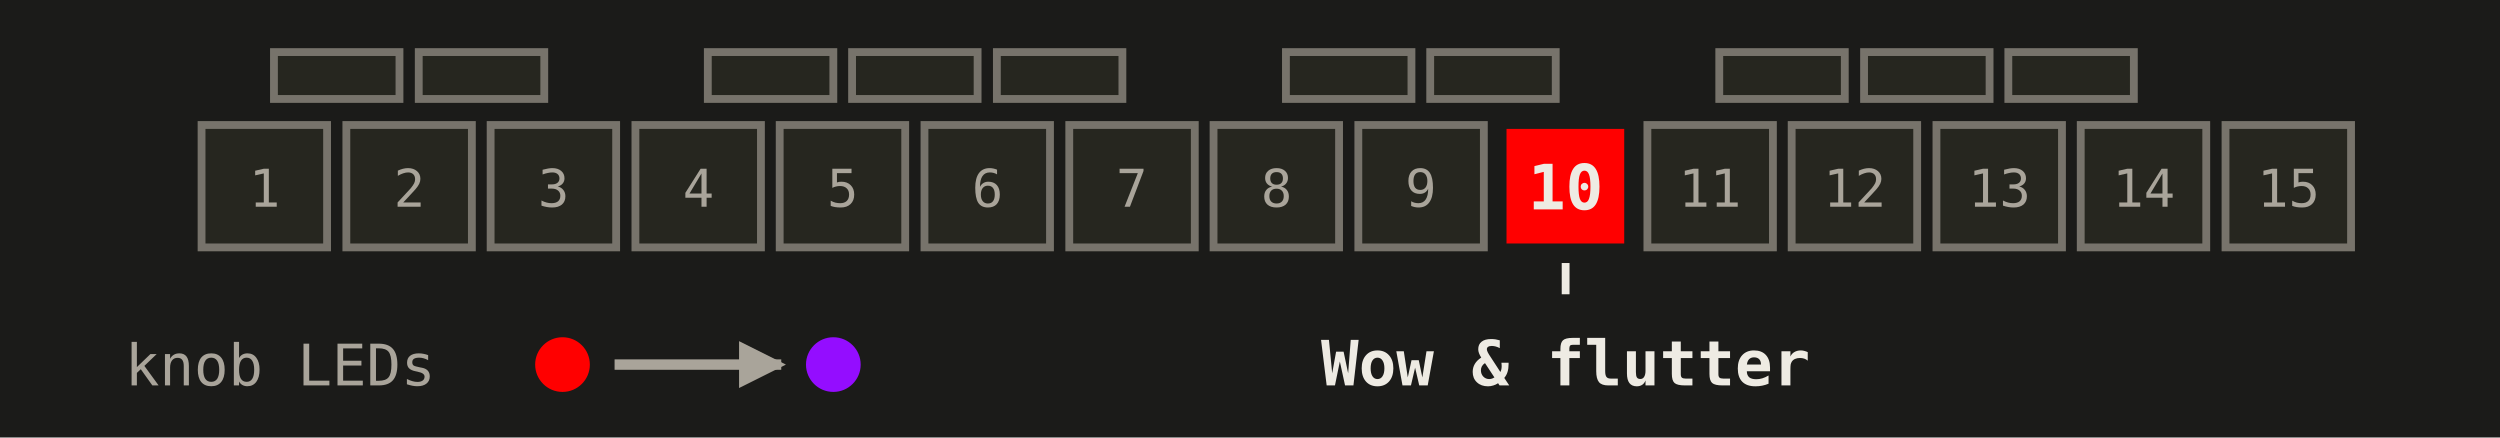
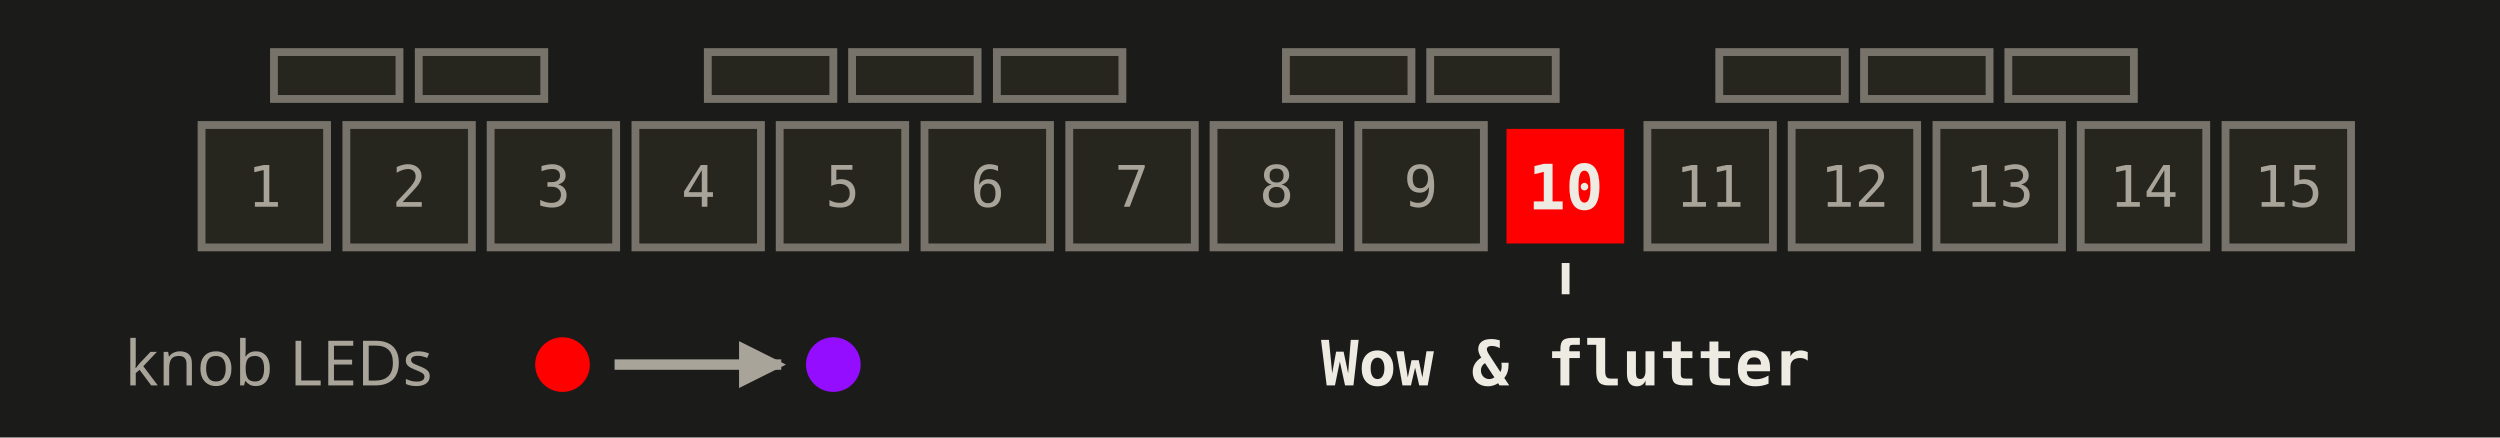
<svg xmlns="http://www.w3.org/2000/svg" viewBox="0 0 480 84" width="480" height="84" role="img" aria-labelledby="title desc">
-   <style>svg{font-size:12px}text{font-family:'IBM Plex Mono', ui-monospace, Menlo, monospace;fill:#EEEBE3;text-anchor:middle}.as{text-anchor:start}.ae{text-anchor:end}.m{fill:#A9A49A}.gt{fill:#1B1B19}.b{fill:none;stroke:#A9A49A;stroke-width:1.5}.bx{fill:none;stroke:#A9A49A;stroke-width:2}.ba{fill:#26261F;stroke:#EEEBE3;stroke-width:2}.la{fill:none;stroke:#EEEBE3;stroke-width:2}.ls{fill:none;stroke:#A9A49A;stroke-width:2}.lc{fill:none;stroke:#77736B;stroke-width:1.5;stroke-dasharray:5 4}.da{fill:#EEEBE3}.ds{fill:#A9A49A}.sw{stroke:#EEEBE3;stroke-width:2}.g{fill:#EEEBE3}.j{fill:#A9A49A}.wk{fill:#EEEBE3;stroke:#1B1B19;stroke-width:1.5}.dk{fill:#26261F;stroke:#A9A49A;stroke-width:1.5}.sk{fill:#A9A49A;stroke:#1B1B19;stroke-width:1.5}.led{fill:none;stroke:#A9A49A;stroke-width:1.5}</style>
+   <style>svg{font-size:12px}text{font-family:'IBM Plex Mono', ui-monospace, Menlo, monospace;fill:#EEEBE3;text-anchor:middle}.m,.sn{font-family:'IBM Plex Sans', system-ui, sans-serif}.m.mo{font-family:'IBM Plex Mono', ui-monospace, Menlo, monospace}.as{text-anchor:start}.ae{text-anchor:end}.m{fill:#A9A49A}.gt{fill:#1B1B19}.b{fill:none;stroke:#A9A49A;stroke-width:1.5}.bx{fill:none;stroke:#A9A49A;stroke-width:2}.ba{fill:#26261F;stroke:#EEEBE3;stroke-width:2}.la{fill:none;stroke:#EEEBE3;stroke-width:2}.ls{fill:none;stroke:#A9A49A;stroke-width:2}.lc{fill:none;stroke:#77736B;stroke-width:1.5;stroke-dasharray:5 4}.da{fill:#EEEBE3}.ds{fill:#A9A49A}.sw{stroke:#EEEBE3;stroke-width:2}.g{fill:#EEEBE3}.j{fill:#A9A49A}.wk{fill:#EEEBE3;stroke:#1B1B19;stroke-width:1.5}.dk{fill:#26261F;stroke:#A9A49A;stroke-width:1.5}.sk{fill:#A9A49A;stroke:#1B1B19;stroke-width:1.5}.led{fill:none;stroke:#A9A49A;stroke-width:1.5}</style>
  <defs>
    <marker id="ma" viewBox="0 0 10 10" refX="9" refY="5" markerWidth="9" markerHeight="9" markerUnits="userSpaceOnUse" orient="auto">
      <path d="M0,0L10,5L0,10z" fill="#EEEBE3" />
    </marker>
    <marker id="ms" viewBox="0 0 10 10" refX="9" refY="5" markerWidth="9" markerHeight="9" markerUnits="userSpaceOnUse" orient="auto">
      <path d="M0,0L10,5L0,10z" fill="#A9A49A" />
    </marker>
    <marker id="mc" viewBox="0 0 10 10" refX="9" refY="5" markerWidth="9" markerHeight="9" markerUnits="userSpaceOnUse" orient="auto">
      <path d="M0,0L10,5L0,10z" fill="#77736B" />
    </marker>
  </defs>
  <rect width="480" height="84" fill="#1B1B19" />
  <rect x="52.6" y="10" width="24.1" height="9" fill="#26261F" stroke="#77736B" stroke-width="1.5" />
  <rect x="80.4" y="10" width="24.1" height="9" fill="#26261F" stroke="#77736B" stroke-width="1.5" />
  <rect x="135.9" y="10" width="24.1" height="9" fill="#26261F" stroke="#77736B" stroke-width="1.5" />
  <rect x="163.6" y="10" width="24.1" height="9" fill="#26261F" stroke="#77736B" stroke-width="1.5" />
  <rect x="191.4" y="10" width="24.1" height="9" fill="#26261F" stroke="#77736B" stroke-width="1.5" />
  <rect x="246.9" y="10" width="24.1" height="9" fill="#26261F" stroke="#77736B" stroke-width="1.5" />
  <rect x="274.6" y="10" width="24.1" height="9" fill="#26261F" stroke="#77736B" stroke-width="1.5" />
  <rect x="330.1" y="10" width="24.1" height="9" fill="#26261F" stroke="#77736B" stroke-width="1.5" />
  <rect x="357.9" y="10" width="24.1" height="9" fill="#26261F" stroke="#77736B" stroke-width="1.5" />
  <rect x="385.6" y="10" width="24.1" height="9" fill="#26261F" stroke="#77736B" stroke-width="1.5" />
  <rect x="38.7" y="24" width="24.1" height="23.5" fill="#26261F" stroke="#77736B" stroke-width="1.5" />
-   <text x="50.8" y="39.7" font-size="10" style="fill:#A9A49A">1</text>
+   <text x="50.8" y="39.7" font-size="11" style="fill:#A9A49A">1</text>
  <rect x="66.5" y="24" width="24.1" height="23.5" fill="#26261F" stroke="#77736B" stroke-width="1.5" />
-   <text x="78.6" y="39.7" font-size="10" style="fill:#A9A49A">2</text>
+   <text x="78.6" y="39.7" font-size="11" style="fill:#A9A49A">2</text>
  <rect x="94.2" y="24" width="24.1" height="23.5" fill="#26261F" stroke="#77736B" stroke-width="1.5" />
-   <text x="106.3" y="39.7" font-size="10" style="fill:#A9A49A">3</text>
+   <text x="106.3" y="39.7" font-size="11" style="fill:#A9A49A">3</text>
  <rect x="122" y="24" width="24.1" height="23.5" fill="#26261F" stroke="#77736B" stroke-width="1.5" />
-   <text x="134.1" y="39.7" font-size="10" style="fill:#A9A49A">4</text>
+   <text x="134.1" y="39.7" font-size="11" style="fill:#A9A49A">4</text>
  <rect x="149.7" y="24" width="24.1" height="23.5" fill="#26261F" stroke="#77736B" stroke-width="1.5" />
-   <text x="161.8" y="39.7" font-size="10" style="fill:#A9A49A">5</text>
+   <text x="161.8" y="39.7" font-size="11" style="fill:#A9A49A">5</text>
  <rect x="177.5" y="24" width="24.1" height="23.5" fill="#26261F" stroke="#77736B" stroke-width="1.5" />
-   <text x="189.6" y="39.7" font-size="10" style="fill:#A9A49A">6</text>
+   <text x="189.6" y="39.7" font-size="11" style="fill:#A9A49A">6</text>
  <rect x="205.3" y="24" width="24.1" height="23.5" fill="#26261F" stroke="#77736B" stroke-width="1.5" />
-   <text x="217.3" y="39.7" font-size="10" style="fill:#A9A49A">7</text>
+   <text x="217.3" y="39.7" font-size="11" style="fill:#A9A49A">7</text>
  <rect x="233" y="24" width="24.1" height="23.5" fill="#26261F" stroke="#77736B" stroke-width="1.5" />
-   <text x="245.1" y="39.7" font-size="10" style="fill:#A9A49A">8</text>
+   <text x="245.1" y="39.7" font-size="11" style="fill:#A9A49A">8</text>
  <rect x="260.8" y="24" width="24.1" height="23.5" fill="#26261F" stroke="#77736B" stroke-width="1.5" />
-   <text x="272.8" y="39.7" font-size="10" style="fill:#A9A49A">9</text>
+   <text x="272.8" y="39.7" font-size="11" style="fill:#A9A49A">9</text>
  <rect x="288.5" y="24" width="24.1" height="23.5" fill="#ff0000" stroke="#1B1B19" stroke-width="1.5" />
  <text x="300.6" y="40.2" font-size="12" font-weight="600" style="fill:#EEEBE3">10</text>
  <rect x="316.3" y="24" width="24.1" height="23.5" fill="#26261F" stroke="#77736B" stroke-width="1.5" />
-   <text x="328.3" y="39.7" font-size="10" style="fill:#A9A49A">11</text>
+   <text x="328.3" y="39.7" font-size="11" style="fill:#A9A49A">11</text>
  <rect x="344" y="24" width="24.1" height="23.5" fill="#26261F" stroke="#77736B" stroke-width="1.5" />
-   <text x="356.1" y="39.7" font-size="10" style="fill:#A9A49A">12</text>
+   <text x="356.1" y="39.7" font-size="11" style="fill:#A9A49A">12</text>
  <rect x="371.8" y="24" width="24.1" height="23.5" fill="#26261F" stroke="#77736B" stroke-width="1.5" />
-   <text x="383.9" y="39.7" font-size="10" style="fill:#A9A49A">13</text>
+   <text x="383.9" y="39.7" font-size="11" style="fill:#A9A49A">13</text>
  <rect x="399.5" y="24" width="24.1" height="23.5" fill="#26261F" stroke="#77736B" stroke-width="1.5" />
-   <text x="411.6" y="39.7" font-size="10" style="fill:#A9A49A">14</text>
+   <text x="411.6" y="39.7" font-size="11" style="fill:#A9A49A">14</text>
  <rect x="427.3" y="24" width="24.1" height="23.5" fill="#26261F" stroke="#77736B" stroke-width="1.5" />
-   <text x="439.4" y="39.7" font-size="10" style="fill:#A9A49A">15</text>
+   <text x="439.4" y="39.7" font-size="11" style="fill:#A9A49A">15</text>
  <text x="300.6" y="74" class="t" font-weight="600">Wow &amp; flutter</text>
  <path d="M300.6,50.5v6" stroke="#EEEBE3" stroke-width="1.5" />
-   <text x="24" y="74" class="m as" font-size="11">knob LEDs</text>
+   <text x="24" y="74" class="m as">knob LEDs</text>
  <circle cx="108" cy="70" r="6" fill="#ff0000" stroke="#1B1B19" stroke-width="1.5" />
  <circle cx="160" cy="70" r="6" fill="#940dff" stroke="#1B1B19" stroke-width="1.5" />
  <polyline points="118,70 150,70" class="ls" marker-end="url(#ms)" />
</svg>
